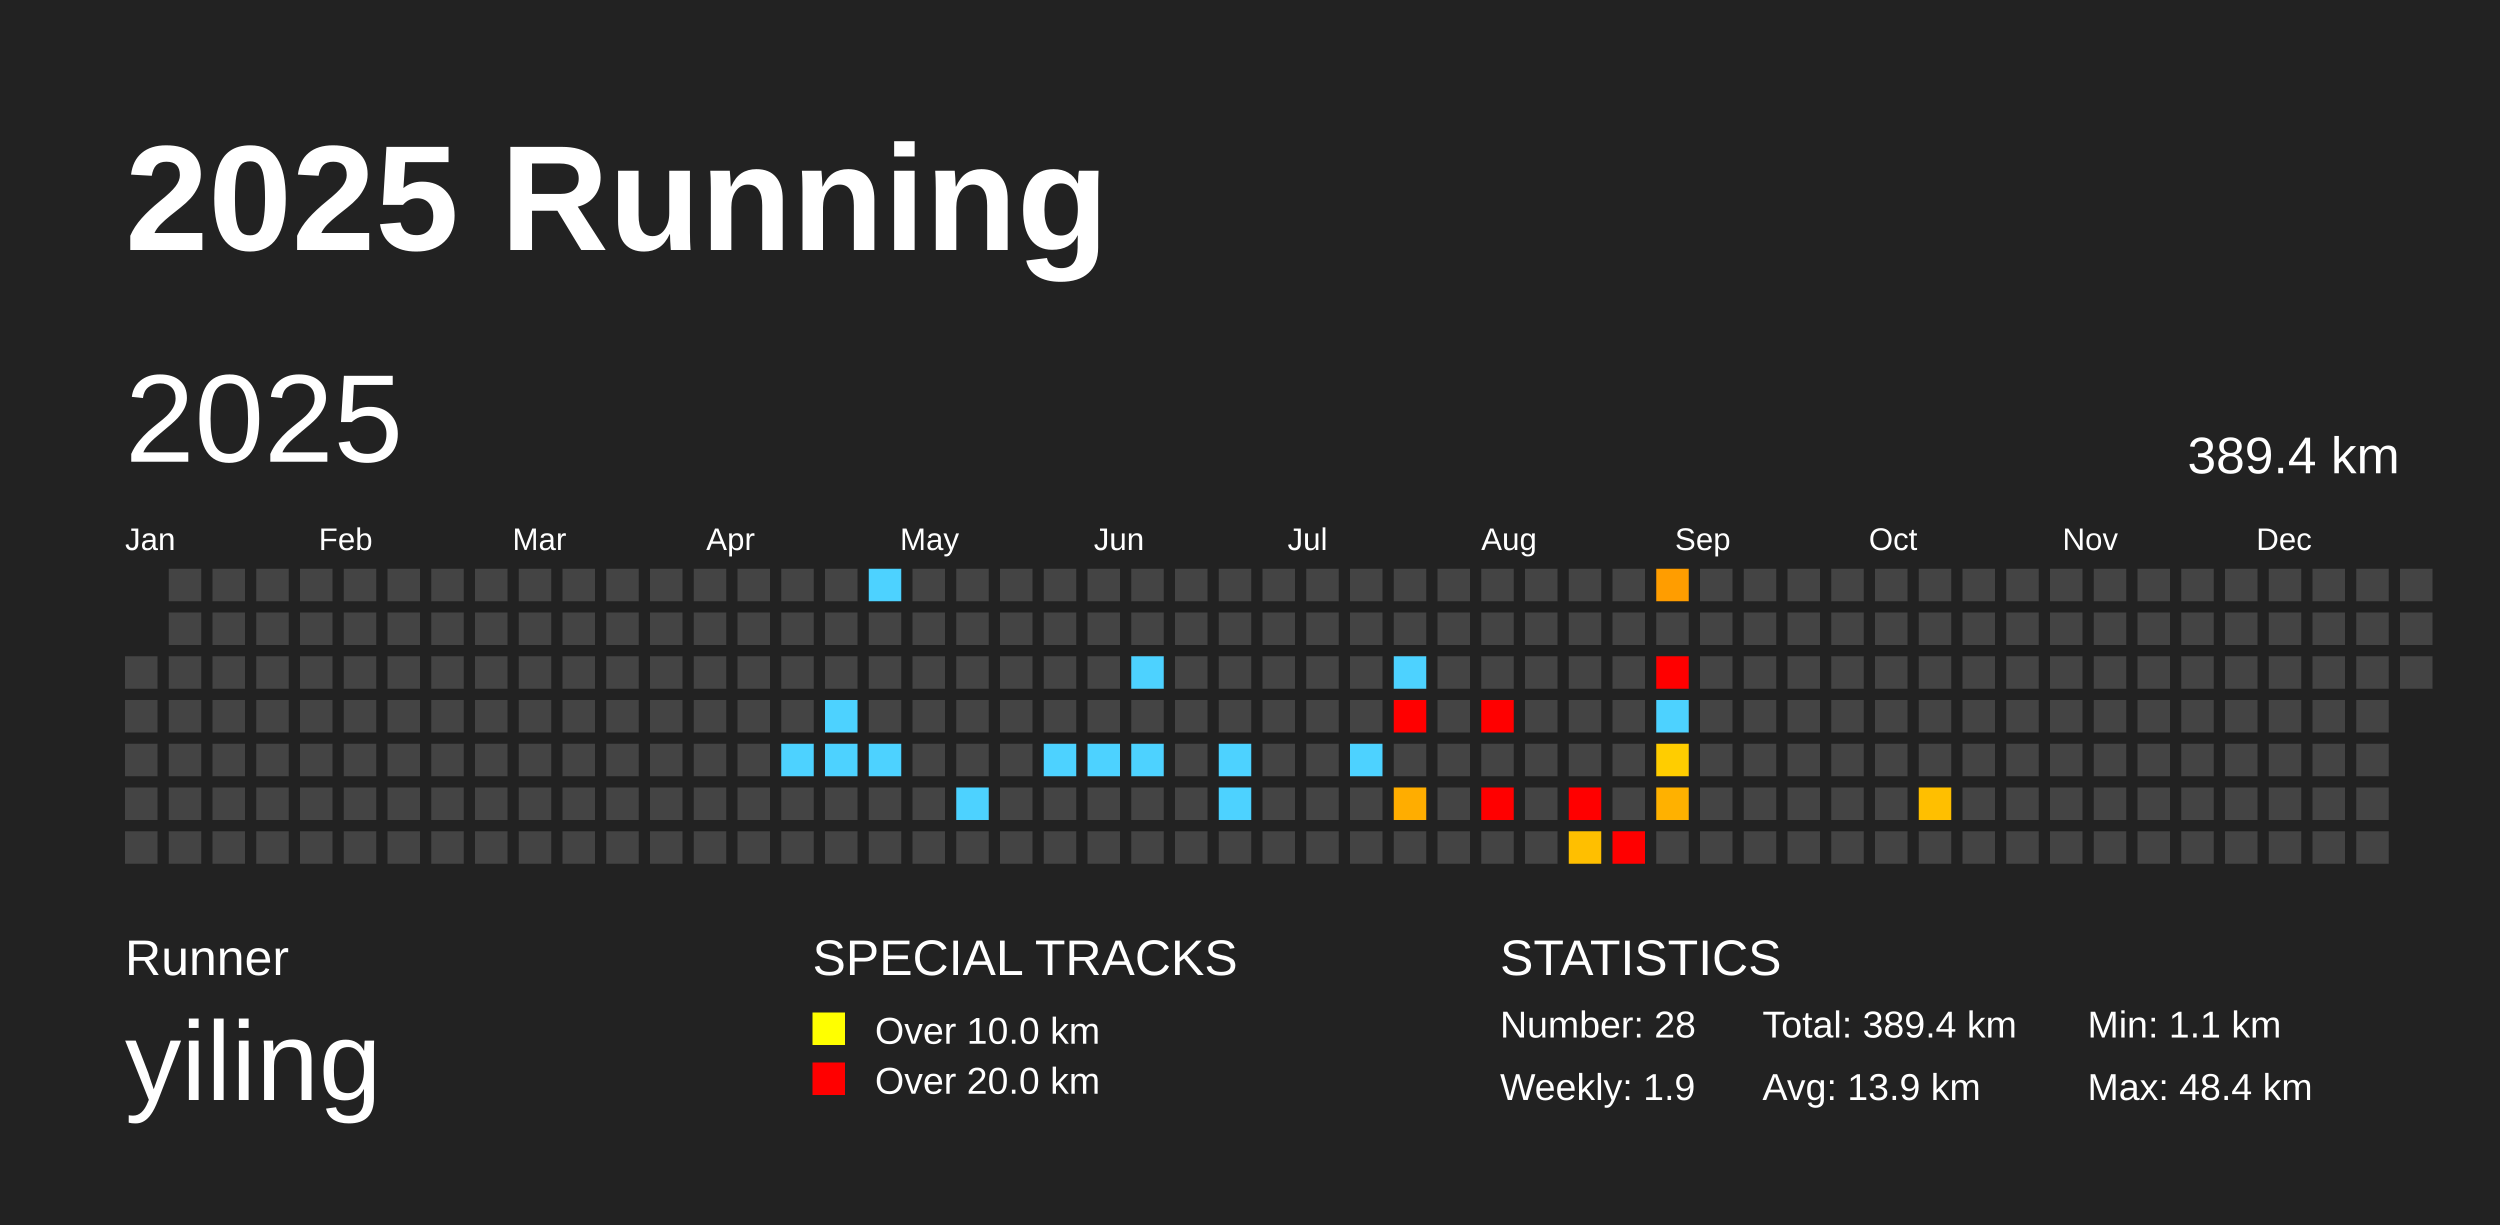
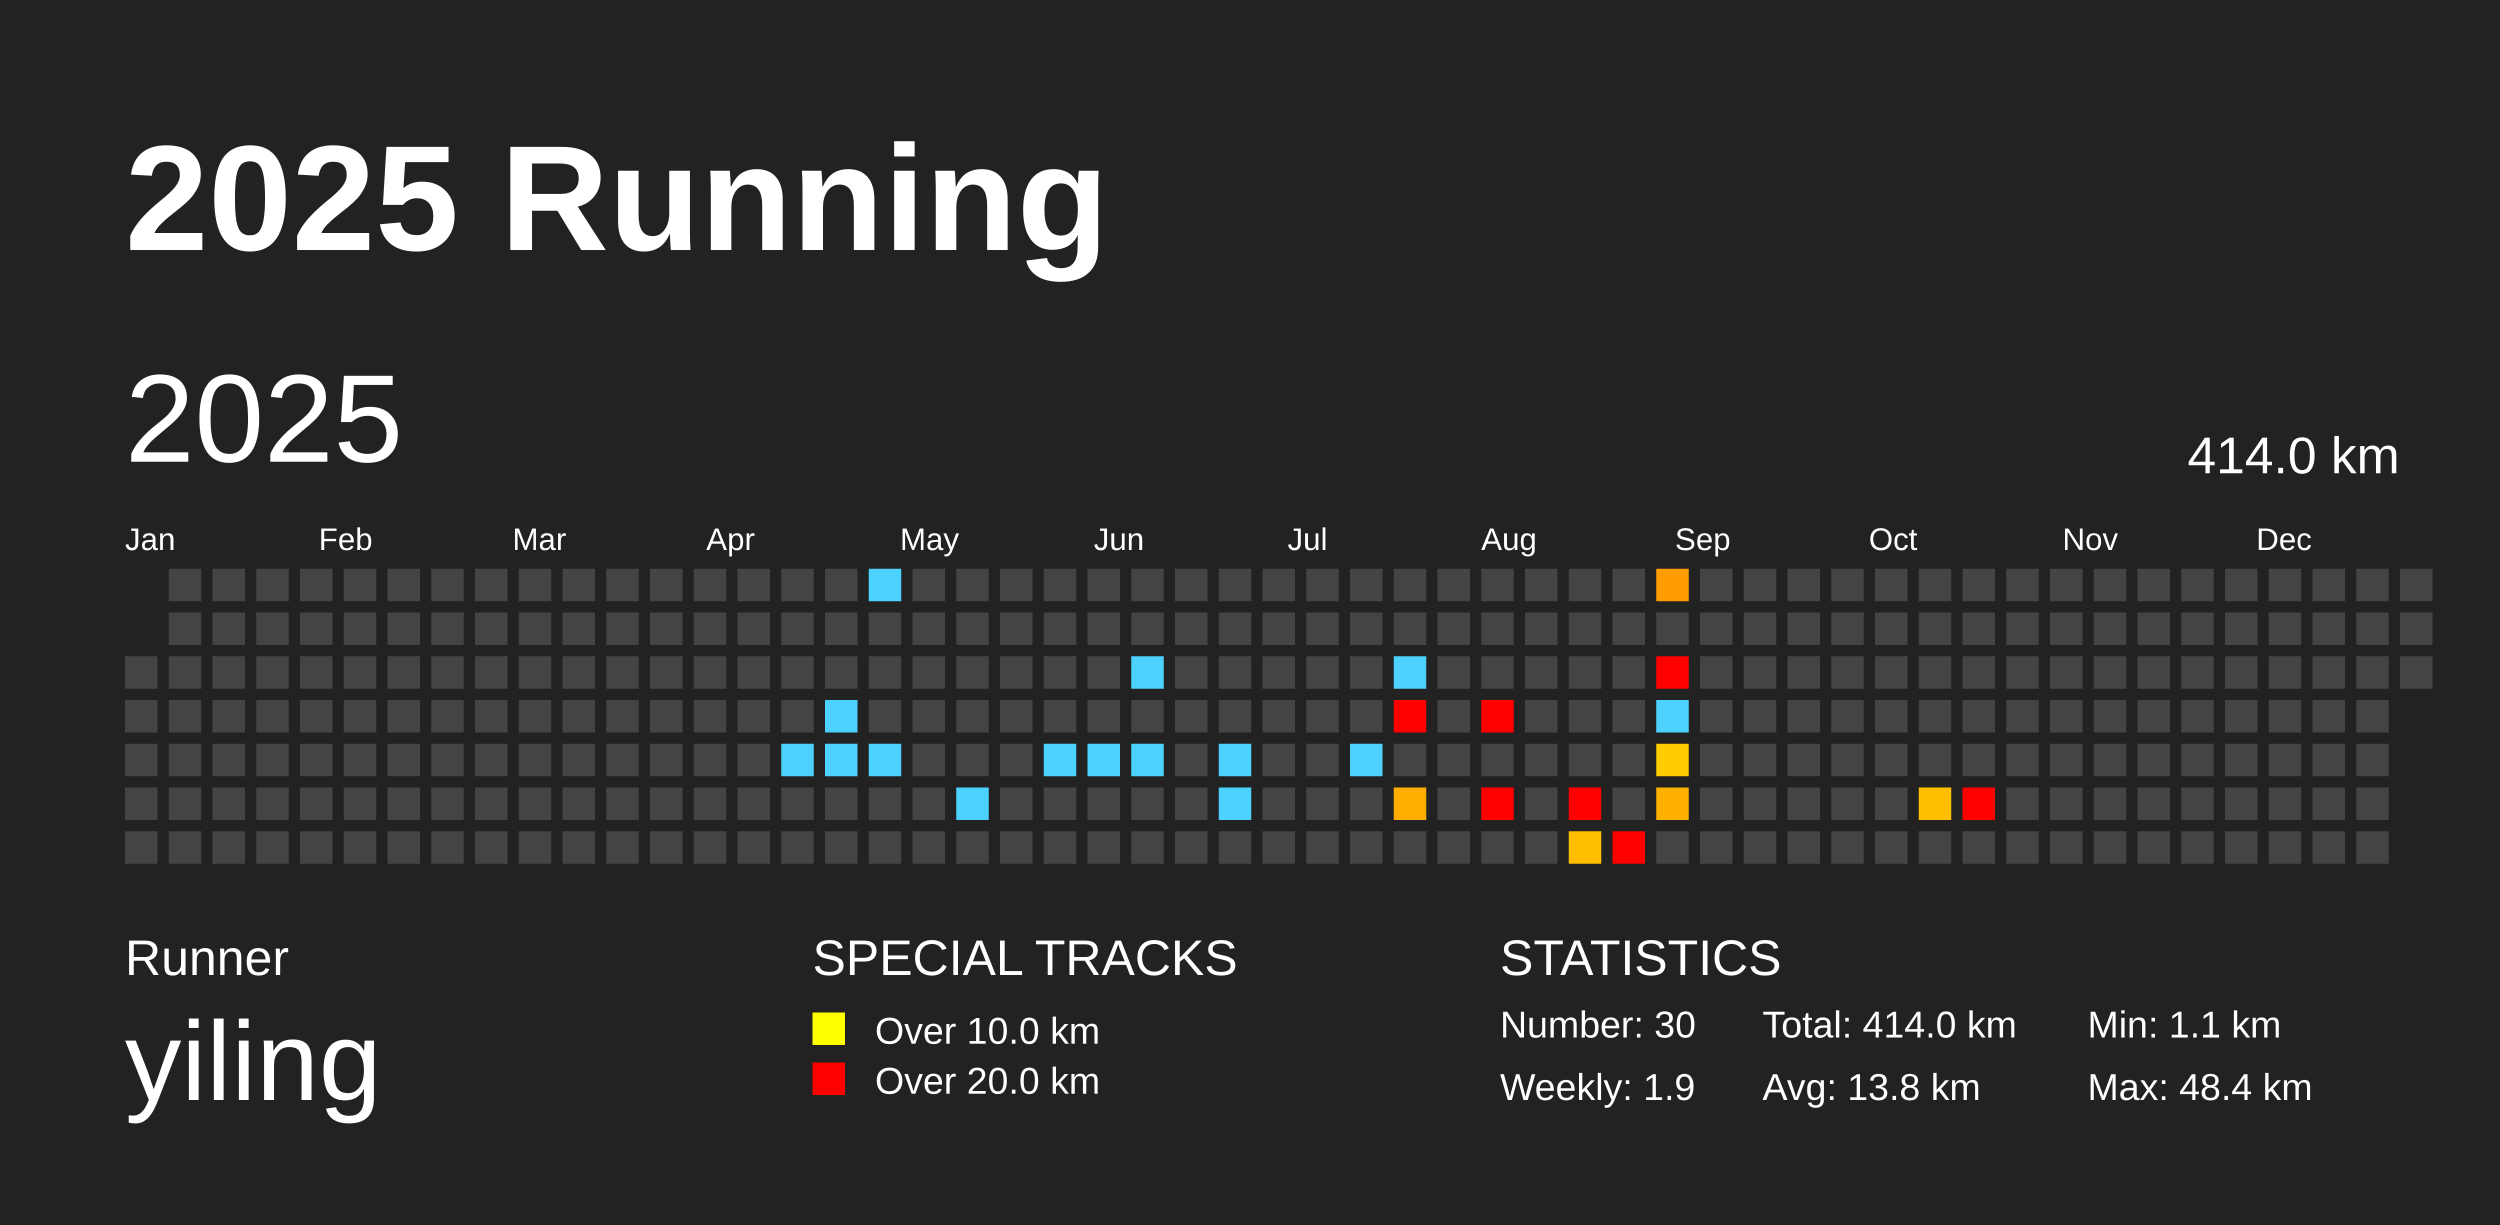
<svg xmlns="http://www.w3.org/2000/svg" baseProfile="full" height="98mm" version="1.1" viewBox="0,0,200,98" width="200mm">
  <defs />
  <rect fill="#222222" height="98" width="200" x="0" y="0" />
  <text fill="#FFFFFF" style="font-size:12px; font-family:Arial; font-weight:bold;" x="10" y="20">2025 Running</text>
  <text fill="#FFFFFF" style="font-size:4px; font-family:Arial" x="10" y="78">Runner</text>
  <text fill="#FFFFFF" style="font-size:9px; font-family:Arial" x="10" y="88">yiling</text>
  <text fill="#FFFFFF" style="font-size:4px; font-family:Arial" x="65" y="78">SPECIAL TRACKS</text>
  <rect fill="yellow" height="2.6" width="2.6" x="65" y="81" />
  <text fill="#FFFFFF" style="font-size:3px; font-family:Arial" x="70" y="83.5">Over 10.0 km</text>
  <rect fill="red" height="2.6" width="2.6" x="65" y="85" />
  <text fill="#FFFFFF" style="font-size:3px; font-family:Arial" x="70" y="87.5">Over 20.0 km</text>
  <text fill="#FFFFFF" style="font-size:4px; font-family:Arial" x="120" y="78">STATISTICS</text>
-   <text fill="#FFFFFF" style="font-size:3px; font-family:Arial" x="120" y="83">Number: 28</text>
+   <text fill="#FFFFFF" style="font-size:3px; font-family:Arial" x="120" y="83">Number: 30</text>
  <text fill="#FFFFFF" style="font-size:3px; font-family:Arial" x="120" y="88">Weekly: 1.9</text>
-   <text fill="#FFFFFF" style="font-size:3px; font-family:Arial" x="141" y="83">Total: 389.4 km</text>
-   <text fill="#FFFFFF" style="font-size:3px; font-family:Arial" x="141" y="88">Avg: 13.9 km</text>
+   <text fill="#FFFFFF" style="font-size:3px; font-family:Arial" x="141" y="83">Total: 414.0 km</text>
+   <text fill="#FFFFFF" style="font-size:3px; font-family:Arial" x="141" y="88">Avg: 13.8 km</text>
  <text fill="#FFFFFF" style="font-size:3px; font-family:Arial" x="167" y="83">Min: 1.1 km</text>
  <text fill="#FFFFFF" style="font-size:3px; font-family:Arial" x="167" y="88">Max: 48.4 km</text>
  <text dominant-baseline="hanging" fill="#FFFFFF" style="font-size:10.0px; font-family:Arial;" x="10" y="30">2025</text>
-   <text dominant-baseline="hanging" fill="#FFFFFF" style="font-size:4.125px; font-family:Arial;" x="175" y="35">389.4 km</text>
+   <text dominant-baseline="hanging" fill="#FFFFFF" style="font-size:4.125px; font-family:Arial;" x="175" y="35">414.0 km</text>
  <text fill="#FFFFFF" style="font-size:2.5px; font-family:Arial" x="10.0" y="44">Jan</text>
  <text fill="#FFFFFF" style="font-size:2.5px; font-family:Arial" x="25.5" y="44">Feb</text>
  <text fill="#FFFFFF" style="font-size:2.5px; font-family:Arial" x="41.0" y="44">Mar</text>
  <text fill="#FFFFFF" style="font-size:2.5px; font-family:Arial" x="56.5" y="44">Apr</text>
  <text fill="#FFFFFF" style="font-size:2.5px; font-family:Arial" x="72.0" y="44">May</text>
  <text fill="#FFFFFF" style="font-size:2.5px; font-family:Arial" x="87.5" y="44">Jun</text>
  <text fill="#FFFFFF" style="font-size:2.5px; font-family:Arial" x="103.0" y="44">Jul</text>
  <text fill="#FFFFFF" style="font-size:2.5px; font-family:Arial" x="118.5" y="44">Aug</text>
  <text fill="#FFFFFF" style="font-size:2.5px; font-family:Arial" x="134.0" y="44">Sep</text>
  <text fill="#FFFFFF" style="font-size:2.5px; font-family:Arial" x="149.5" y="44">Oct</text>
  <text fill="#FFFFFF" style="font-size:2.5px; font-family:Arial" x="165.0" y="44">Nov</text>
  <text fill="#FFFFFF" style="font-size:2.5px; font-family:Arial" x="180.5" y="44">Dec</text>
  <rect fill="#444444" height="2.6" width="2.6" x="10.0" y="52.5" />
  <rect fill="#444444" height="2.6" width="2.6" x="10.0" y="56.0" />
  <rect fill="#444444" height="2.6" width="2.6" x="10.0" y="59.5" />
  <rect fill="#444444" height="2.6" width="2.6" x="10.0" y="63.0" />
  <rect fill="#444444" height="2.6" width="2.6" x="10.0" y="66.5" />
  <rect fill="#444444" height="2.6" width="2.6" x="13.5" y="45.5" />
  <rect fill="#444444" height="2.6" width="2.6" x="13.5" y="49.0" />
  <rect fill="#444444" height="2.6" width="2.6" x="13.5" y="52.5" />
  <rect fill="#444444" height="2.6" width="2.6" x="13.5" y="56.0" />
  <rect fill="#444444" height="2.6" width="2.6" x="13.5" y="59.5" />
  <rect fill="#444444" height="2.6" width="2.6" x="13.5" y="63.0" />
  <rect fill="#444444" height="2.6" width="2.6" x="13.5" y="66.5" />
  <rect fill="#444444" height="2.6" width="2.6" x="17.0" y="45.5" />
  <rect fill="#444444" height="2.6" width="2.6" x="17.0" y="49.0" />
  <rect fill="#444444" height="2.6" width="2.6" x="17.0" y="52.5" />
  <rect fill="#444444" height="2.6" width="2.6" x="17.0" y="56.0" />
  <rect fill="#444444" height="2.6" width="2.6" x="17.0" y="59.5" />
  <rect fill="#444444" height="2.6" width="2.6" x="17.0" y="63.0" />
  <rect fill="#444444" height="2.6" width="2.6" x="17.0" y="66.5" />
  <rect fill="#444444" height="2.6" width="2.6" x="20.5" y="45.5" />
  <rect fill="#444444" height="2.6" width="2.6" x="20.5" y="49.0" />
  <rect fill="#444444" height="2.6" width="2.6" x="20.5" y="52.5" />
  <rect fill="#444444" height="2.6" width="2.6" x="20.5" y="56.0" />
  <rect fill="#444444" height="2.6" width="2.6" x="20.5" y="59.5" />
  <rect fill="#444444" height="2.6" width="2.6" x="20.5" y="63.0" />
  <rect fill="#444444" height="2.6" width="2.6" x="20.5" y="66.5" />
  <rect fill="#444444" height="2.6" width="2.6" x="24.0" y="45.5" />
  <rect fill="#444444" height="2.6" width="2.6" x="24.0" y="49.0" />
  <rect fill="#444444" height="2.6" width="2.6" x="24.0" y="52.5" />
  <rect fill="#444444" height="2.6" width="2.6" x="24.0" y="56.0" />
  <rect fill="#444444" height="2.6" width="2.6" x="24.0" y="59.5" />
  <rect fill="#444444" height="2.6" width="2.6" x="24.0" y="63.0" />
  <rect fill="#444444" height="2.6" width="2.6" x="24.0" y="66.5" />
  <rect fill="#444444" height="2.6" width="2.6" x="27.5" y="45.5" />
  <rect fill="#444444" height="2.6" width="2.6" x="27.5" y="49.0" />
  <rect fill="#444444" height="2.6" width="2.6" x="27.5" y="52.5" />
  <rect fill="#444444" height="2.6" width="2.6" x="27.5" y="56.0" />
  <rect fill="#444444" height="2.6" width="2.6" x="27.5" y="59.5" />
  <rect fill="#444444" height="2.6" width="2.6" x="27.5" y="63.0" />
  <rect fill="#444444" height="2.6" width="2.6" x="27.5" y="66.5" />
  <rect fill="#444444" height="2.6" width="2.6" x="31.0" y="45.5" />
  <rect fill="#444444" height="2.6" width="2.6" x="31.0" y="49.0" />
  <rect fill="#444444" height="2.6" width="2.6" x="31.0" y="52.5" />
  <rect fill="#444444" height="2.6" width="2.6" x="31.0" y="56.0" />
  <rect fill="#444444" height="2.6" width="2.6" x="31.0" y="59.5" />
  <rect fill="#444444" height="2.6" width="2.6" x="31.0" y="63.0" />
  <rect fill="#444444" height="2.6" width="2.6" x="31.0" y="66.5" />
  <rect fill="#444444" height="2.6" width="2.6" x="34.5" y="45.5" />
  <rect fill="#444444" height="2.6" width="2.6" x="34.5" y="49.0" />
  <rect fill="#444444" height="2.6" width="2.6" x="34.5" y="52.5" />
  <rect fill="#444444" height="2.6" width="2.6" x="34.5" y="56.0" />
  <rect fill="#444444" height="2.6" width="2.6" x="34.5" y="59.5" />
  <rect fill="#444444" height="2.6" width="2.6" x="34.5" y="63.0" />
  <rect fill="#444444" height="2.6" width="2.6" x="34.5" y="66.5" />
  <rect fill="#444444" height="2.6" width="2.6" x="38.0" y="45.5" />
  <rect fill="#444444" height="2.6" width="2.6" x="38.0" y="49.0" />
  <rect fill="#444444" height="2.6" width="2.6" x="38.0" y="52.5" />
  <rect fill="#444444" height="2.6" width="2.6" x="38.0" y="56.0" />
  <rect fill="#444444" height="2.6" width="2.6" x="38.0" y="59.5" />
  <rect fill="#444444" height="2.6" width="2.6" x="38.0" y="63.0" />
  <rect fill="#444444" height="2.6" width="2.6" x="38.0" y="66.5" />
  <rect fill="#444444" height="2.6" width="2.6" x="41.5" y="45.5" />
  <rect fill="#444444" height="2.6" width="2.6" x="41.5" y="49.0" />
  <rect fill="#444444" height="2.6" width="2.6" x="41.5" y="52.5" />
  <rect fill="#444444" height="2.6" width="2.6" x="41.5" y="56.0" />
  <rect fill="#444444" height="2.6" width="2.6" x="41.5" y="59.5" />
  <rect fill="#444444" height="2.6" width="2.6" x="41.5" y="63.0" />
  <rect fill="#444444" height="2.6" width="2.6" x="41.5" y="66.5" />
  <rect fill="#444444" height="2.6" width="2.6" x="45.0" y="45.5" />
  <rect fill="#444444" height="2.6" width="2.6" x="45.0" y="49.0" />
  <rect fill="#444444" height="2.6" width="2.6" x="45.0" y="52.5" />
  <rect fill="#444444" height="2.6" width="2.6" x="45.0" y="56.0" />
  <rect fill="#444444" height="2.6" width="2.6" x="45.0" y="59.5" />
  <rect fill="#444444" height="2.6" width="2.6" x="45.0" y="63.0" />
  <rect fill="#444444" height="2.6" width="2.6" x="45.0" y="66.5" />
  <rect fill="#444444" height="2.6" width="2.6" x="48.5" y="45.5" />
  <rect fill="#444444" height="2.6" width="2.6" x="48.5" y="49.0" />
  <rect fill="#444444" height="2.6" width="2.6" x="48.5" y="52.5" />
  <rect fill="#444444" height="2.6" width="2.6" x="48.5" y="56.0" />
  <rect fill="#444444" height="2.6" width="2.6" x="48.5" y="59.5" />
  <rect fill="#444444" height="2.6" width="2.6" x="48.5" y="63.0" />
  <rect fill="#444444" height="2.6" width="2.6" x="48.5" y="66.5" />
  <rect fill="#444444" height="2.6" width="2.6" x="52.0" y="45.5" />
  <rect fill="#444444" height="2.6" width="2.6" x="52.0" y="49.0" />
  <rect fill="#444444" height="2.6" width="2.6" x="52.0" y="52.5" />
  <rect fill="#444444" height="2.6" width="2.6" x="52.0" y="56.0" />
  <rect fill="#444444" height="2.6" width="2.6" x="52.0" y="59.5" />
  <rect fill="#444444" height="2.6" width="2.6" x="52.0" y="63.0" />
  <rect fill="#444444" height="2.6" width="2.6" x="52.0" y="66.5" />
  <rect fill="#444444" height="2.6" width="2.6" x="55.5" y="45.5" />
  <rect fill="#444444" height="2.6" width="2.6" x="55.5" y="49.0" />
  <rect fill="#444444" height="2.6" width="2.6" x="55.5" y="52.5" />
  <rect fill="#444444" height="2.6" width="2.6" x="55.5" y="56.0" />
  <rect fill="#444444" height="2.6" width="2.6" x="55.5" y="59.5" />
  <rect fill="#444444" height="2.6" width="2.6" x="55.5" y="63.0" />
  <rect fill="#444444" height="2.6" width="2.6" x="55.5" y="66.5" />
  <rect fill="#444444" height="2.6" width="2.6" x="59.0" y="45.5" />
  <rect fill="#444444" height="2.6" width="2.6" x="59.0" y="49.0" />
  <rect fill="#444444" height="2.6" width="2.6" x="59.0" y="52.5" />
  <rect fill="#444444" height="2.6" width="2.6" x="59.0" y="56.0" />
  <rect fill="#444444" height="2.6" width="2.6" x="59.0" y="59.5" />
  <rect fill="#444444" height="2.6" width="2.6" x="59.0" y="63.0" />
  <rect fill="#444444" height="2.6" width="2.6" x="59.0" y="66.5" />
  <rect fill="#444444" height="2.6" width="2.6" x="62.5" y="45.5" />
  <rect fill="#444444" height="2.6" width="2.6" x="62.5" y="49.0" />
  <rect fill="#444444" height="2.6" width="2.6" x="62.5" y="52.5" />
  <rect fill="#444444" height="2.6" width="2.6" x="62.5" y="56.0" />
  <rect fill="#4dd2ff" height="2.6" width="2.6" x="62.5" y="59.5" />
  <rect fill="#444444" height="2.6" width="2.6" x="62.5" y="63.0" />
  <rect fill="#444444" height="2.6" width="2.6" x="62.5" y="66.5" />
  <rect fill="#444444" height="2.6" width="2.6" x="66.0" y="45.5" />
  <rect fill="#444444" height="2.6" width="2.6" x="66.0" y="49.0" />
  <rect fill="#444444" height="2.6" width="2.6" x="66.0" y="52.5" />
  <rect fill="#4dd2ff" height="2.6" width="2.6" x="66.0" y="56.0" />
  <rect fill="#4dd2ff" height="2.6" width="2.6" x="66.0" y="59.5" />
  <rect fill="#444444" height="2.6" width="2.6" x="66.0" y="63.0" />
  <rect fill="#444444" height="2.6" width="2.6" x="66.0" y="66.5" />
  <rect fill="#4dd2ff" height="2.6" width="2.6" x="69.5" y="45.5" />
  <rect fill="#444444" height="2.6" width="2.6" x="69.5" y="49.0" />
  <rect fill="#444444" height="2.6" width="2.6" x="69.5" y="52.5" />
  <rect fill="#444444" height="2.6" width="2.6" x="69.5" y="56.0" />
  <rect fill="#4dd2ff" height="2.6" width="2.6" x="69.5" y="59.5" />
  <rect fill="#444444" height="2.6" width="2.6" x="69.5" y="63.0" />
  <rect fill="#444444" height="2.6" width="2.6" x="69.5" y="66.5" />
  <rect fill="#444444" height="2.6" width="2.6" x="73.0" y="45.5" />
  <rect fill="#444444" height="2.6" width="2.6" x="73.0" y="49.0" />
  <rect fill="#444444" height="2.6" width="2.6" x="73.0" y="52.5" />
  <rect fill="#444444" height="2.6" width="2.6" x="73.0" y="56.0" />
  <rect fill="#444444" height="2.6" width="2.6" x="73.0" y="59.5" />
  <rect fill="#444444" height="2.6" width="2.6" x="73.0" y="63.0" />
  <rect fill="#444444" height="2.6" width="2.6" x="73.0" y="66.5" />
  <rect fill="#444444" height="2.6" width="2.6" x="76.5" y="45.5" />
  <rect fill="#444444" height="2.6" width="2.6" x="76.5" y="49.0" />
  <rect fill="#444444" height="2.6" width="2.6" x="76.5" y="52.5" />
  <rect fill="#444444" height="2.6" width="2.6" x="76.5" y="56.0" />
  <rect fill="#444444" height="2.6" width="2.6" x="76.5" y="59.5" />
  <rect fill="#4dd2ff" height="2.6" width="2.6" x="76.5" y="63.0" />
  <rect fill="#444444" height="2.6" width="2.6" x="76.5" y="66.5" />
  <rect fill="#444444" height="2.6" width="2.6" x="80.0" y="45.5" />
  <rect fill="#444444" height="2.6" width="2.6" x="80.0" y="49.0" />
  <rect fill="#444444" height="2.6" width="2.6" x="80.0" y="52.5" />
  <rect fill="#444444" height="2.6" width="2.6" x="80.0" y="56.0" />
  <rect fill="#444444" height="2.6" width="2.6" x="80.0" y="59.5" />
  <rect fill="#444444" height="2.6" width="2.6" x="80.0" y="63.0" />
  <rect fill="#444444" height="2.6" width="2.6" x="80.0" y="66.5" />
  <rect fill="#444444" height="2.6" width="2.6" x="83.5" y="45.5" />
  <rect fill="#444444" height="2.6" width="2.6" x="83.5" y="49.0" />
  <rect fill="#444444" height="2.6" width="2.6" x="83.5" y="52.5" />
  <rect fill="#444444" height="2.6" width="2.6" x="83.5" y="56.0" />
  <rect fill="#4dd2ff" height="2.6" width="2.6" x="83.5" y="59.5" />
  <rect fill="#444444" height="2.6" width="2.6" x="83.5" y="63.0" />
  <rect fill="#444444" height="2.6" width="2.6" x="83.5" y="66.5" />
  <rect fill="#444444" height="2.6" width="2.6" x="87.0" y="45.5" />
  <rect fill="#444444" height="2.6" width="2.6" x="87.0" y="49.0" />
  <rect fill="#444444" height="2.6" width="2.6" x="87.0" y="52.5" />
  <rect fill="#444444" height="2.6" width="2.6" x="87.0" y="56.0" />
  <rect fill="#4dd2ff" height="2.6" width="2.6" x="87.0" y="59.5" />
  <rect fill="#444444" height="2.6" width="2.6" x="87.0" y="63.0" />
  <rect fill="#444444" height="2.6" width="2.6" x="87.0" y="66.5" />
  <rect fill="#444444" height="2.6" width="2.6" x="90.5" y="45.5" />
  <rect fill="#444444" height="2.6" width="2.6" x="90.5" y="49.0" />
  <rect fill="#4dd2ff" height="2.6" width="2.6" x="90.5" y="52.5" />
  <rect fill="#444444" height="2.6" width="2.6" x="90.5" y="56.0" />
  <rect fill="#4dd2ff" height="2.6" width="2.6" x="90.5" y="59.5" />
  <rect fill="#444444" height="2.6" width="2.6" x="90.5" y="63.0" />
  <rect fill="#444444" height="2.6" width="2.6" x="90.5" y="66.5" />
  <rect fill="#444444" height="2.6" width="2.6" x="94.0" y="45.5" />
  <rect fill="#444444" height="2.6" width="2.6" x="94.0" y="49.0" />
  <rect fill="#444444" height="2.6" width="2.6" x="94.0" y="52.5" />
  <rect fill="#444444" height="2.6" width="2.6" x="94.0" y="56.0" />
  <rect fill="#444444" height="2.6" width="2.6" x="94.0" y="59.5" />
  <rect fill="#444444" height="2.6" width="2.6" x="94.0" y="63.0" />
  <rect fill="#444444" height="2.6" width="2.6" x="94.0" y="66.5" />
  <rect fill="#444444" height="2.6" width="2.6" x="97.5" y="45.5" />
  <rect fill="#444444" height="2.6" width="2.6" x="97.5" y="49.0" />
  <rect fill="#444444" height="2.6" width="2.6" x="97.5" y="52.5" />
  <rect fill="#444444" height="2.6" width="2.6" x="97.5" y="56.0" />
  <rect fill="#4dd2ff" height="2.6" width="2.6" x="97.5" y="59.5" />
  <rect fill="#4dd2ff" height="2.6" width="2.6" x="97.5" y="63.0" />
  <rect fill="#444444" height="2.6" width="2.6" x="97.5" y="66.5" />
  <rect fill="#444444" height="2.6" width="2.6" x="101.0" y="45.5" />
  <rect fill="#444444" height="2.6" width="2.6" x="101.0" y="49.0" />
  <rect fill="#444444" height="2.6" width="2.6" x="101.0" y="52.5" />
  <rect fill="#444444" height="2.6" width="2.6" x="101.0" y="56.0" />
  <rect fill="#444444" height="2.6" width="2.6" x="101.0" y="59.5" />
  <rect fill="#444444" height="2.6" width="2.6" x="101.0" y="63.0" />
  <rect fill="#444444" height="2.6" width="2.6" x="101.0" y="66.5" />
  <rect fill="#444444" height="2.6" width="2.6" x="104.5" y="45.5" />
  <rect fill="#444444" height="2.6" width="2.6" x="104.5" y="49.0" />
  <rect fill="#444444" height="2.6" width="2.6" x="104.5" y="52.5" />
  <rect fill="#444444" height="2.6" width="2.6" x="104.5" y="56.0" />
  <rect fill="#444444" height="2.6" width="2.6" x="104.5" y="59.5" />
  <rect fill="#444444" height="2.6" width="2.6" x="104.5" y="63.0" />
  <rect fill="#444444" height="2.6" width="2.6" x="104.5" y="66.5" />
  <rect fill="#444444" height="2.6" width="2.6" x="108.0" y="45.5" />
  <rect fill="#444444" height="2.6" width="2.6" x="108.0" y="49.0" />
  <rect fill="#444444" height="2.6" width="2.6" x="108.0" y="52.5" />
  <rect fill="#444444" height="2.6" width="2.6" x="108.0" y="56.0" />
  <rect fill="#4dd2ff" height="2.6" width="2.6" x="108.0" y="59.5" />
  <rect fill="#444444" height="2.6" width="2.6" x="108.0" y="63.0" />
  <rect fill="#444444" height="2.6" width="2.6" x="108.0" y="66.5" />
  <rect fill="#444444" height="2.6" width="2.6" x="111.5" y="45.5" />
  <rect fill="#444444" height="2.6" width="2.6" x="111.5" y="49.0" />
  <rect fill="#4dd2ff" height="2.6" width="2.6" x="111.5" y="52.5" />
  <rect fill="red" height="2.6" width="2.6" x="111.5" y="56.0" />
  <rect fill="#444444" height="2.6" width="2.6" x="111.5" y="59.5" />
  <rect fill="#ffad00" height="2.6" width="2.6" x="111.5" y="63.0" />
  <rect fill="#444444" height="2.6" width="2.6" x="111.5" y="66.5" />
  <rect fill="#444444" height="2.6" width="2.6" x="115.0" y="45.5" />
  <rect fill="#444444" height="2.6" width="2.6" x="115.0" y="49.0" />
  <rect fill="#444444" height="2.6" width="2.6" x="115.0" y="52.5" />
  <rect fill="#444444" height="2.6" width="2.6" x="115.0" y="56.0" />
  <rect fill="#444444" height="2.6" width="2.6" x="115.0" y="59.5" />
  <rect fill="#444444" height="2.6" width="2.6" x="115.0" y="63.0" />
  <rect fill="#444444" height="2.6" width="2.6" x="115.0" y="66.5" />
  <rect fill="#444444" height="2.6" width="2.6" x="118.5" y="45.5" />
  <rect fill="#444444" height="2.6" width="2.6" x="118.5" y="49.0" />
  <rect fill="#444444" height="2.6" width="2.6" x="118.5" y="52.5" />
  <rect fill="red" height="2.6" width="2.6" x="118.5" y="56.0" />
  <rect fill="#444444" height="2.6" width="2.6" x="118.5" y="59.5" />
  <rect fill="red" height="2.6" width="2.6" x="118.5" y="63.0" />
  <rect fill="#444444" height="2.6" width="2.6" x="118.5" y="66.5" />
  <rect fill="#444444" height="2.6" width="2.6" x="122.0" y="45.5" />
  <rect fill="#444444" height="2.6" width="2.6" x="122.0" y="49.0" />
  <rect fill="#444444" height="2.6" width="2.6" x="122.0" y="52.5" />
  <rect fill="#444444" height="2.6" width="2.6" x="122.0" y="56.0" />
  <rect fill="#444444" height="2.6" width="2.6" x="122.0" y="59.5" />
  <rect fill="#444444" height="2.6" width="2.6" x="122.0" y="63.0" />
  <rect fill="#444444" height="2.6" width="2.6" x="122.0" y="66.5" />
  <rect fill="#444444" height="2.6" width="2.6" x="125.5" y="45.5" />
  <rect fill="#444444" height="2.6" width="2.6" x="125.5" y="49.0" />
  <rect fill="#444444" height="2.6" width="2.6" x="125.5" y="52.5" />
  <rect fill="#444444" height="2.6" width="2.6" x="125.5" y="56.0" />
  <rect fill="#444444" height="2.6" width="2.6" x="125.5" y="59.5" />
  <rect fill="red" height="2.6" width="2.6" x="125.5" y="63.0" />
  <rect fill="#ffbf00" height="2.6" width="2.6" x="125.5" y="66.5" />
  <rect fill="#444444" height="2.6" width="2.6" x="129.0" y="45.5" />
  <rect fill="#444444" height="2.6" width="2.6" x="129.0" y="49.0" />
  <rect fill="#444444" height="2.6" width="2.6" x="129.0" y="52.5" />
  <rect fill="#444444" height="2.6" width="2.6" x="129.0" y="56.0" />
  <rect fill="#444444" height="2.6" width="2.6" x="129.0" y="59.5" />
  <rect fill="#444444" height="2.6" width="2.6" x="129.0" y="63.0" />
  <rect fill="red" height="2.6" width="2.6" x="129.0" y="66.5" />
  <rect fill="#ff9d00" height="2.6" width="2.6" x="132.5" y="45.5" />
  <rect fill="#444444" height="2.6" width="2.6" x="132.5" y="49.0" />
  <rect fill="red" height="2.6" width="2.6" x="132.5" y="52.5" />
  <rect fill="#4dd2ff" height="2.6" width="2.6" x="132.5" y="56.0" />
  <rect fill="#ffcd00" height="2.6" width="2.6" x="132.5" y="59.5" />
  <rect fill="#ffb100" height="2.6" width="2.6" x="132.5" y="63.0" />
  <rect fill="#444444" height="2.6" width="2.6" x="132.5" y="66.5" />
  <rect fill="#444444" height="2.6" width="2.6" x="136.0" y="45.5" />
  <rect fill="#444444" height="2.6" width="2.6" x="136.0" y="49.0" />
  <rect fill="#444444" height="2.6" width="2.6" x="136.0" y="52.5" />
  <rect fill="#444444" height="2.6" width="2.6" x="136.0" y="56.0" />
  <rect fill="#444444" height="2.6" width="2.6" x="136.0" y="59.5" />
  <rect fill="#444444" height="2.6" width="2.6" x="136.0" y="63.0" />
  <rect fill="#444444" height="2.6" width="2.6" x="136.0" y="66.5" />
  <rect fill="#444444" height="2.6" width="2.6" x="139.5" y="45.5" />
  <rect fill="#444444" height="2.6" width="2.6" x="139.5" y="49.0" />
  <rect fill="#444444" height="2.6" width="2.6" x="139.5" y="52.5" />
  <rect fill="#444444" height="2.6" width="2.6" x="139.5" y="56.0" />
  <rect fill="#444444" height="2.6" width="2.6" x="139.5" y="59.5" />
  <rect fill="#444444" height="2.6" width="2.6" x="139.5" y="63.0" />
  <rect fill="#444444" height="2.6" width="2.6" x="139.5" y="66.5" />
  <rect fill="#444444" height="2.6" width="2.6" x="143.0" y="45.5" />
  <rect fill="#444444" height="2.6" width="2.6" x="143.0" y="49.0" />
  <rect fill="#444444" height="2.6" width="2.6" x="143.0" y="52.5" />
  <rect fill="#444444" height="2.6" width="2.6" x="143.0" y="56.0" />
  <rect fill="#444444" height="2.6" width="2.6" x="143.0" y="59.5" />
  <rect fill="#444444" height="2.6" width="2.6" x="143.0" y="63.0" />
  <rect fill="#444444" height="2.6" width="2.6" x="143.0" y="66.5" />
  <rect fill="#444444" height="2.6" width="2.6" x="146.5" y="45.5" />
  <rect fill="#444444" height="2.6" width="2.6" x="146.5" y="49.0" />
  <rect fill="#444444" height="2.6" width="2.6" x="146.5" y="52.5" />
  <rect fill="#444444" height="2.6" width="2.6" x="146.5" y="56.0" />
  <rect fill="#444444" height="2.6" width="2.6" x="146.5" y="59.5" />
  <rect fill="#444444" height="2.6" width="2.6" x="146.5" y="63.0" />
  <rect fill="#444444" height="2.6" width="2.6" x="146.5" y="66.5" />
  <rect fill="#444444" height="2.6" width="2.6" x="150.0" y="45.5" />
  <rect fill="#444444" height="2.6" width="2.6" x="150.0" y="49.0" />
  <rect fill="#444444" height="2.6" width="2.6" x="150.0" y="52.5" />
  <rect fill="#444444" height="2.6" width="2.6" x="150.0" y="56.0" />
  <rect fill="#444444" height="2.6" width="2.6" x="150.0" y="59.5" />
  <rect fill="#444444" height="2.6" width="2.6" x="150.0" y="63.0" />
  <rect fill="#444444" height="2.6" width="2.6" x="150.0" y="66.5" />
  <rect fill="#444444" height="2.6" width="2.6" x="153.5" y="45.5" />
  <rect fill="#444444" height="2.6" width="2.6" x="153.5" y="49.0" />
  <rect fill="#444444" height="2.6" width="2.6" x="153.5" y="52.5" />
  <rect fill="#444444" height="2.6" width="2.6" x="153.5" y="56.0" />
  <rect fill="#444444" height="2.6" width="2.6" x="153.5" y="59.5" />
  <rect fill="#ffbf00" height="2.6" width="2.6" x="153.5" y="63.0" />
  <rect fill="#444444" height="2.6" width="2.6" x="153.5" y="66.5" />
  <rect fill="#444444" height="2.6" width="2.6" x="157.0" y="45.5" />
  <rect fill="#444444" height="2.6" width="2.6" x="157.0" y="49.0" />
  <rect fill="#444444" height="2.6" width="2.6" x="157.0" y="52.5" />
  <rect fill="#444444" height="2.6" width="2.6" x="157.0" y="56.0" />
  <rect fill="#444444" height="2.6" width="2.6" x="157.0" y="59.5" />
-   <rect fill="#444444" height="2.6" width="2.6" x="157.0" y="63.0" />
+   <rect fill="red" height="2.6" width="2.6" x="157.0" y="63.0" />
  <rect fill="#444444" height="2.6" width="2.6" x="157.0" y="66.5" />
  <rect fill="#444444" height="2.6" width="2.6" x="160.5" y="45.5" />
  <rect fill="#444444" height="2.6" width="2.6" x="160.5" y="49.0" />
  <rect fill="#444444" height="2.6" width="2.6" x="160.5" y="52.5" />
  <rect fill="#444444" height="2.6" width="2.6" x="160.5" y="56.0" />
  <rect fill="#444444" height="2.6" width="2.6" x="160.5" y="59.5" />
  <rect fill="#444444" height="2.6" width="2.6" x="160.5" y="63.0" />
  <rect fill="#444444" height="2.6" width="2.6" x="160.5" y="66.5" />
  <rect fill="#444444" height="2.6" width="2.6" x="164.0" y="45.5" />
  <rect fill="#444444" height="2.6" width="2.6" x="164.0" y="49.0" />
  <rect fill="#444444" height="2.6" width="2.6" x="164.0" y="52.5" />
  <rect fill="#444444" height="2.6" width="2.6" x="164.0" y="56.0" />
  <rect fill="#444444" height="2.6" width="2.6" x="164.0" y="59.5" />
  <rect fill="#444444" height="2.6" width="2.6" x="164.0" y="63.0" />
  <rect fill="#444444" height="2.6" width="2.6" x="164.0" y="66.5" />
  <rect fill="#444444" height="2.6" width="2.6" x="167.5" y="45.5" />
  <rect fill="#444444" height="2.6" width="2.6" x="167.5" y="49.0" />
  <rect fill="#444444" height="2.6" width="2.6" x="167.5" y="52.5" />
  <rect fill="#444444" height="2.6" width="2.6" x="167.5" y="56.0" />
  <rect fill="#444444" height="2.6" width="2.6" x="167.5" y="59.5" />
  <rect fill="#444444" height="2.6" width="2.6" x="167.5" y="63.0" />
  <rect fill="#444444" height="2.6" width="2.6" x="167.5" y="66.5" />
  <rect fill="#444444" height="2.6" width="2.6" x="171.0" y="45.5" />
  <rect fill="#444444" height="2.6" width="2.6" x="171.0" y="49.0" />
  <rect fill="#444444" height="2.6" width="2.6" x="171.0" y="52.5" />
  <rect fill="#444444" height="2.6" width="2.6" x="171.0" y="56.0" />
  <rect fill="#444444" height="2.6" width="2.6" x="171.0" y="59.5" />
  <rect fill="#444444" height="2.6" width="2.6" x="171.0" y="63.0" />
  <rect fill="#444444" height="2.6" width="2.6" x="171.0" y="66.5" />
  <rect fill="#444444" height="2.6" width="2.6" x="174.5" y="45.5" />
  <rect fill="#444444" height="2.6" width="2.6" x="174.5" y="49.0" />
  <rect fill="#444444" height="2.6" width="2.6" x="174.5" y="52.5" />
  <rect fill="#444444" height="2.6" width="2.6" x="174.5" y="56.0" />
  <rect fill="#444444" height="2.6" width="2.6" x="174.5" y="59.5" />
  <rect fill="#444444" height="2.6" width="2.6" x="174.5" y="63.0" />
  <rect fill="#444444" height="2.6" width="2.6" x="174.5" y="66.5" />
  <rect fill="#444444" height="2.6" width="2.6" x="178.0" y="45.5" />
  <rect fill="#444444" height="2.6" width="2.6" x="178.0" y="49.0" />
  <rect fill="#444444" height="2.6" width="2.6" x="178.0" y="52.5" />
  <rect fill="#444444" height="2.6" width="2.6" x="178.0" y="56.0" />
  <rect fill="#444444" height="2.6" width="2.6" x="178.0" y="59.5" />
  <rect fill="#444444" height="2.6" width="2.6" x="178.0" y="63.0" />
  <rect fill="#444444" height="2.6" width="2.6" x="178.0" y="66.5" />
  <rect fill="#444444" height="2.6" width="2.6" x="181.5" y="45.5" />
  <rect fill="#444444" height="2.6" width="2.6" x="181.5" y="49.0" />
  <rect fill="#444444" height="2.6" width="2.6" x="181.5" y="52.5" />
  <rect fill="#444444" height="2.6" width="2.6" x="181.5" y="56.0" />
  <rect fill="#444444" height="2.6" width="2.6" x="181.5" y="59.5" />
  <rect fill="#444444" height="2.6" width="2.6" x="181.5" y="63.0" />
  <rect fill="#444444" height="2.6" width="2.6" x="181.5" y="66.5" />
  <rect fill="#444444" height="2.6" width="2.6" x="185.0" y="45.5" />
  <rect fill="#444444" height="2.6" width="2.6" x="185.0" y="49.0" />
  <rect fill="#444444" height="2.6" width="2.6" x="185.0" y="52.5" />
  <rect fill="#444444" height="2.6" width="2.6" x="185.0" y="56.0" />
  <rect fill="#444444" height="2.6" width="2.6" x="185.0" y="59.5" />
  <rect fill="#444444" height="2.6" width="2.6" x="185.0" y="63.0" />
  <rect fill="#444444" height="2.6" width="2.6" x="185.0" y="66.5" />
  <rect fill="#444444" height="2.6" width="2.6" x="188.5" y="45.5" />
  <rect fill="#444444" height="2.6" width="2.6" x="188.5" y="49.0" />
  <rect fill="#444444" height="2.6" width="2.6" x="188.5" y="52.5" />
  <rect fill="#444444" height="2.6" width="2.6" x="188.5" y="56.0" />
  <rect fill="#444444" height="2.6" width="2.6" x="188.5" y="59.5" />
  <rect fill="#444444" height="2.6" width="2.6" x="188.5" y="63.0" />
  <rect fill="#444444" height="2.6" width="2.6" x="188.5" y="66.5" />
  <rect fill="#444444" height="2.6" width="2.6" x="192.0" y="45.5" />
  <rect fill="#444444" height="2.6" width="2.6" x="192.0" y="49.0" />
  <rect fill="#444444" height="2.6" width="2.6" x="192.0" y="52.5" />
</svg>
